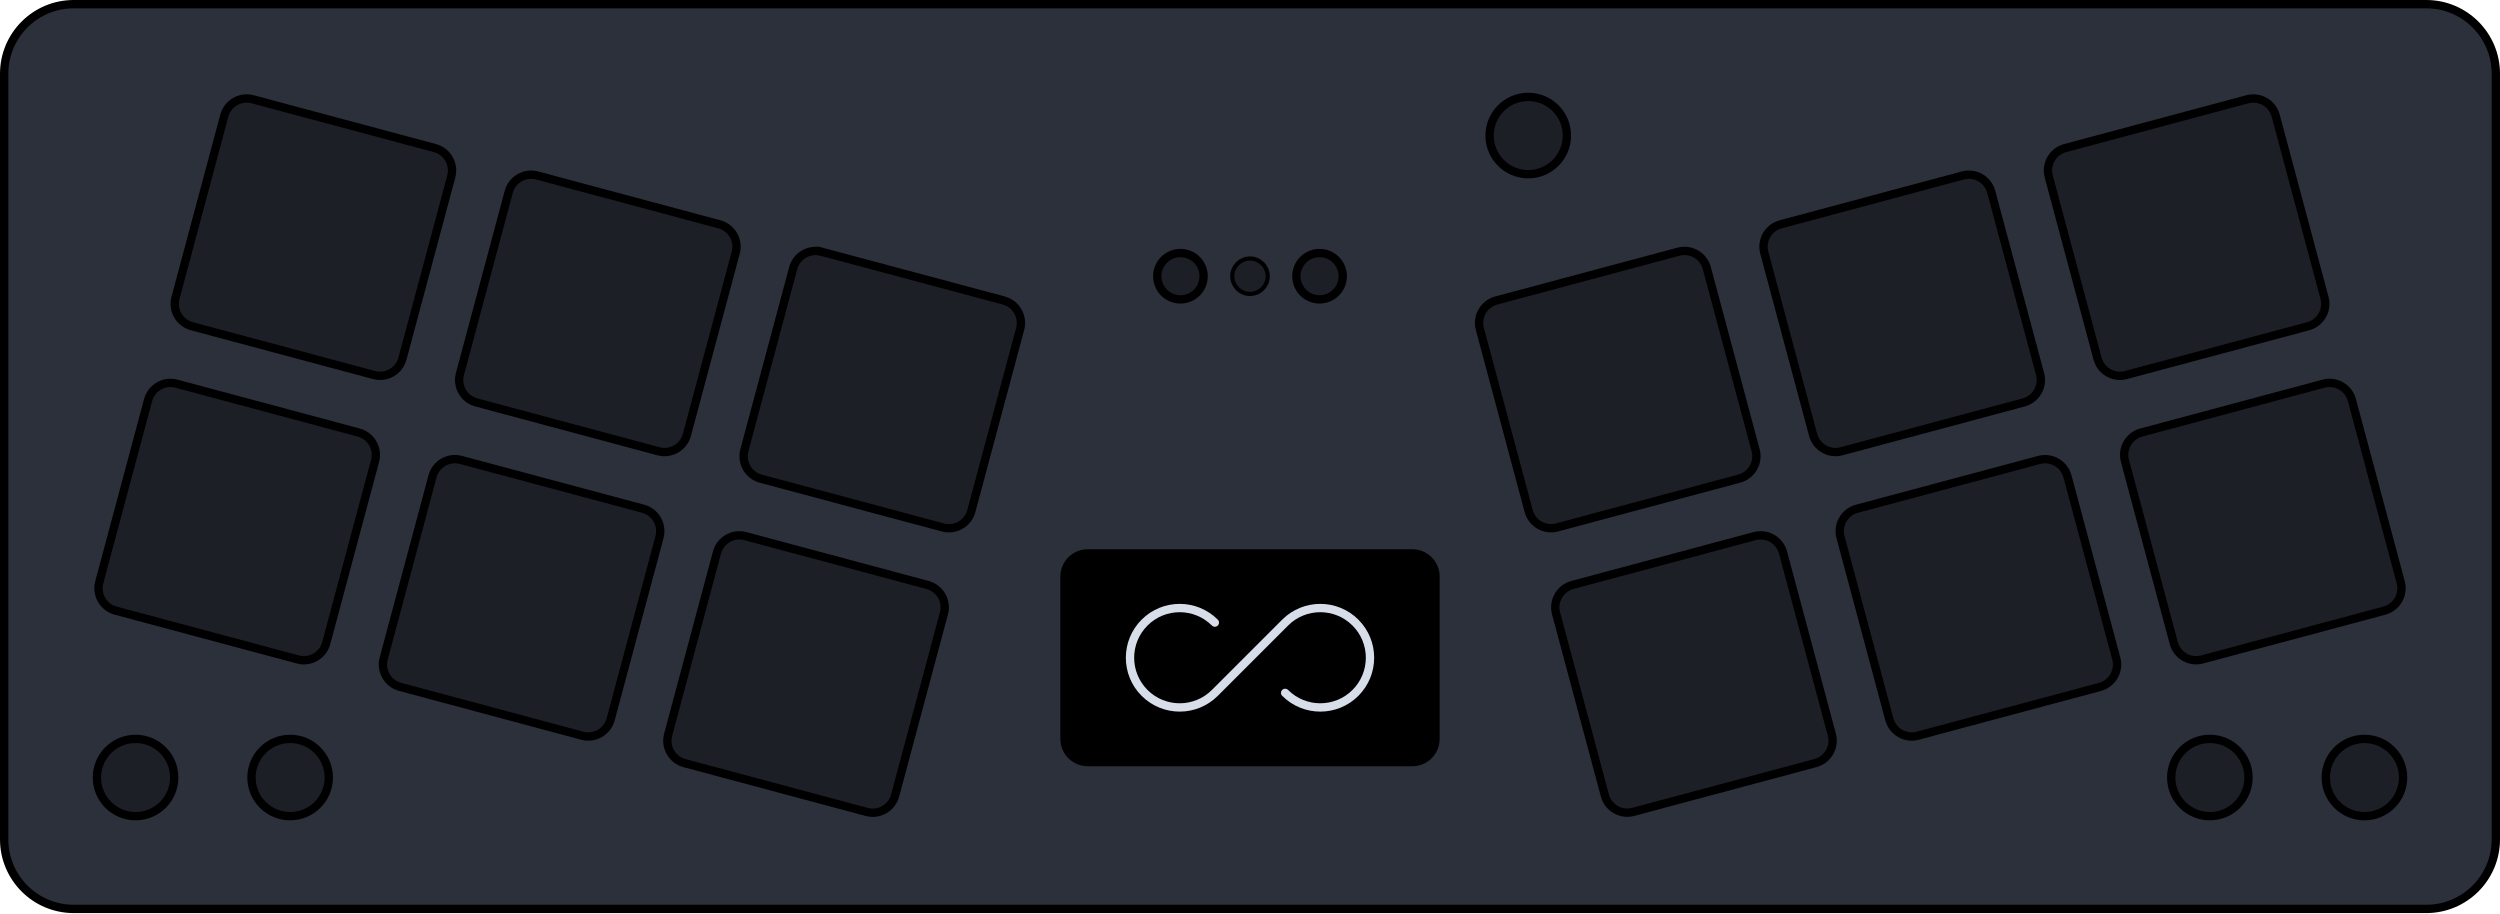
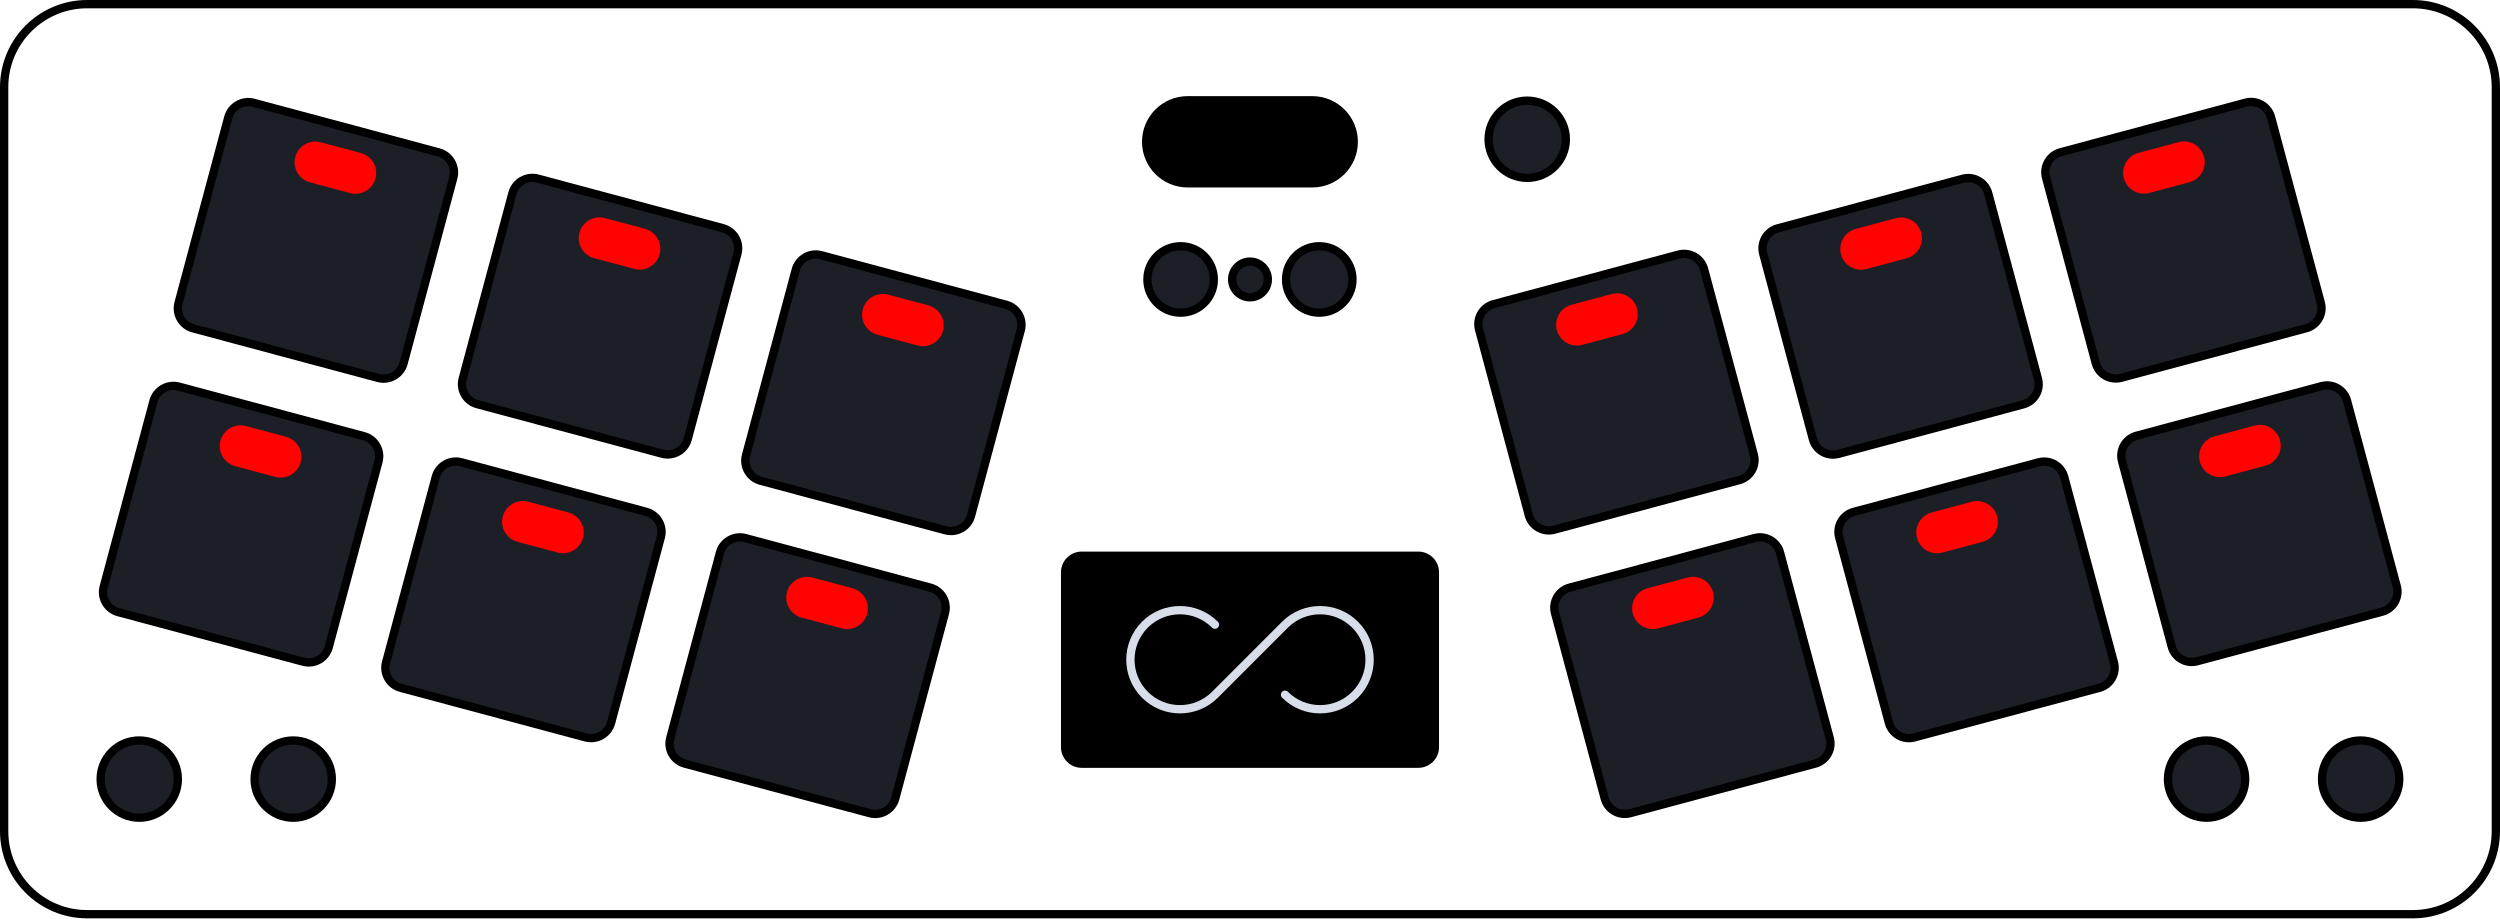
- <svg xmlns="http://www.w3.org/2000/svg" viewBox="0 0 600.145 219.193" width="600.145" height="219.193" version="1.1" id="svg178" xml:space="preserve">
+ <svg xmlns="http://www.w3.org/2000/svg" viewBox="0 0 602.145 221.193" width="602.145" height="221.193" version="1.1" id="svg178" xml:space="preserve">
  <defs id="defs4">
    <marker id="DistanceX" orient="auto" refX="0" refY="0" style="overflow:visible">
      <path d="M 3,-3 -3,3 M 0,-5 V 5" style="stroke:#000000;stroke-width:0.5" id="path1" />
    </marker>
    <pattern id="Hatch" patternUnits="userSpaceOnUse" width="8" height="8" x="0" y="0">
      <path d="M8 4 l-4,4" stroke="#000000" stroke-width="0.25" linecap="square" id="path2" />
      <path d="M6 2 l-4,4" stroke="#000000" stroke-width="0.25" linecap="square" id="path3" />
      <path d="M4 0 l-4,4" stroke="#000000" stroke-width="0.25" linecap="square" id="path4" />
    </pattern>
    <symbol id="*MODEL_SPACE" />
    <symbol id="*PAPER_SPACE" />
  </defs>
-   <path fill="none" stroke="#000000" d="M 1,17.699 V 201.494 a 16.699,16.699 0 0 0 16.699,16.699 H 582.446 A 16.699,16.699 0 0 0 599.145,201.494 V 17.699 A 16.699,16.699 0 0 0 582.446,1 H 17.699 A 16.699,16.699 0 0 0 1,17.699 Z" id="path18" style="display:inline;fill:#2b303b;fill-opacity:1;stroke-width:2;stroke-dasharray:none" />
-   <path fill="none" stroke="#000000" d="M 89.795,90.029 46.066,78.316 a 5.566,5.566 0 0 1 -3.936,-6.817 l 11.717,-43.73 a 5.566,5.566 0 0 1 6.817,-3.936 L 104.394,35.546 a 5.566,5.566 0 0 1 3.936,6.817 L 96.612,86.093 a 5.566,5.566 0 0 1 -6.817,3.936 z" id="pin27" style="fill:#1c1f26;fill-opacity:1;stroke-width:2;stroke-dasharray:none" />
-   <path fill="none" stroke="#000000" d="m 176.611,60.663 -11.717,43.73 a 5.566,5.566 0 0 1 -6.817,3.936 L 114.348,96.606 a 5.566,5.566 0 0 1 -3.936,-6.817 l 11.717,-43.73 a 5.566,5.566 0 0 1 6.817,-3.936 l 43.729,11.723 a 5.566,5.566 0 0 1 3.936,6.817 z" id="pin28" style="fill:#1c1f26;fill-opacity:1;stroke-width:2;stroke-dasharray:none" />
-   <path fill="none" stroke="#000000" d="m 576.88,186.652 a 9.277,9.277 0 0 0 -18.554,0 9.277,9.277 0 0 0 18.554,0 z" id="pin09" style="fill:#1c1f26;fill-opacity:1;stroke-width:2;stroke-dasharray:none" />
-   <path fill="none" stroke="#000000" d="m 546.298,27.772 11.717,43.73 a 5.566,5.566 0 0 1 -3.936,6.817 L 510.35,90.032 A 5.566,5.566 0 0 1 503.533,86.096 L 491.816,42.366 a 5.566,5.566 0 0 1 3.936,-6.817 l 43.729,-11.713 a 5.566,5.566 0 0 1 6.817,3.936 z" id="pin04" style="fill:#1c1f26;fill-opacity:1;stroke-width:2;stroke-dasharray:none" />
-   <path fill="none" stroke="#000000" d="m 564.594,96.047 11.717,43.73 a 5.566,5.566 0 0 1 -3.936,6.817 l -43.729,11.713 a 5.566,5.566 0 0 1 -6.817,-3.936 l -11.717,-43.725 a 5.566,5.566 0 0 1 3.936,-6.817 l 43.729,-11.723 a 5.566,5.566 0 0 1 6.817,3.936 z" id="pin07" style="fill:#1c1f26;fill-opacity:1;stroke-width:2;stroke-dasharray:none" />
-   <path fill="none" stroke="#000000" d="m 539.772,186.652 a 9.277,9.277 0 0 0 -18.554,0 9.277,9.277 0 0 0 18.554,0 z" id="pin08" style="fill:#1c1f26;fill-opacity:1;stroke-width:2;stroke-dasharray:none" />
-   <path fill="none" stroke="#000000" d="m 453.547,172.678 -11.717,-43.73 a 5.566,5.566 0 0 1 3.936,-6.817 l 43.729,-11.713 a 5.566,5.566 0 0 1 6.817,3.936 l 11.717,43.73 a 5.566,5.566 0 0 1 -3.936,6.817 l -43.729,11.713 a 5.566,5.566 0 0 1 -6.817,-3.936 z" id="pin06" style="fill:#1c1f26;fill-opacity:1;stroke-width:2;stroke-dasharray:none" />
-   <path fill="none" stroke="#000000" d="m 78.927,186.652 a 9.277,9.277 0 0 0 -18.554,0 9.277,9.277 0 0 0 18.554,0 z" id="pin13" style="fill:#1c1f26;fill-opacity:1;stroke-width:2;stroke-dasharray:none" />
-   <path fill="none" stroke="#000000" d="m 385.265,190.969 -11.717,-43.73 a 5.566,5.566 0 0 1 3.936,-6.817 l 43.729,-11.723 a 5.566,5.566 0 0 1 6.817,3.936 l 11.717,43.73 a 5.566,5.566 0 0 1 -3.936,6.817 l -43.729,11.713 a 5.566,5.566 0 0 1 -6.817,-3.936 z" id="pin05" style="fill:#1c1f26;fill-opacity:1;stroke-width:2;stroke-dasharray:none" />
-   <path fill="none" stroke="#000000" d="m 485.797,96.607 -43.729,11.723 a 5.566,5.566 0 0 1 -6.817,-3.936 L 423.534,60.664 a 5.566,5.566 0 0 1 3.936,-6.817 l 43.729,-11.723 a 5.566,5.566 0 0 1 6.817,3.936 l 11.717,43.73 a 5.566,5.566 0 0 1 -3.936,6.817 z" id="pin03" style="fill:#1c1f26;fill-opacity:1;stroke-width:2;stroke-dasharray:none" />
-   <path fill="none" stroke="#000000" d="m 255.543,177.375 a 5.566,5.566 0 0 0 5.566,5.566 h 77.927 a 5.566,5.566 0 0 0 5.566,-5.566 v -38.958 a 5.566,5.566 0 0 0 -5.566,-5.566 h -77.927 a 5.566,5.566 0 0 0 -5.566,5.566 z" id="path15" style="fill:#000000;fill-opacity:1;stroke-width:2;stroke-dasharray:none" />
-   <path fill="none" stroke="#000000" d="m 160.398,176.37 11.717,-43.73 a 5.566,5.566 0 0 1 6.817,-3.936 l 43.729,11.723 a 5.566,5.566 0 0 1 3.936,6.817 l -11.717,43.73 a 5.566,5.566 0 0 1 -6.817,3.936 L 164.333,183.197 a 5.566,5.566 0 0 1 -3.936,-6.817 z" id="pin26" style="fill:#1c1f26;fill-opacity:1;stroke-width:2;stroke-dasharray:none" />
-   <path fill="none" stroke="#000000" d="m 197.228,60.427 43.729,11.713 a 5.566,5.566 0 0 1 3.936,6.817 l -11.717,43.73 a 5.566,5.566 0 0 1 -6.817,3.936 l -43.729,-11.713 a 5.566,5.566 0 0 1 -3.936,-6.817 l 11.717,-43.72 a 5.566,5.566 0 0 1 6.817,-3.936 z" id="pin29" style="fill:#1c1f26;fill-opacity:1;stroke-width:2;stroke-dasharray:none" />
-   <path fill="none" stroke="#000000" d="m 158.315,128.948 -11.717,43.73 a 5.566,5.566 0 0 1 -6.817,3.936 L 96.051,164.892 a 5.566,5.566 0 0 1 -3.936,-6.817 l 11.717,-43.73 a 5.566,5.566 0 0 1 6.817,-3.936 l 43.729,11.713 a 5.566,5.566 0 0 1 3.936,6.817 z" id="pin15" style="fill:#1c1f26;fill-opacity:1;stroke-width:2;stroke-dasharray:none" />
-   <path fill="none" stroke="#000000" d="m 366.969,122.684 -11.717,-43.73 a 5.566,5.566 0 0 1 3.936,-6.817 L 402.916,60.424 a 5.566,5.566 0 0 1 6.817,3.936 l 11.717,43.72 a 5.566,5.566 0 0 1 -3.936,6.817 l -43.729,11.713 a 5.566,5.566 0 0 1 -6.817,-3.936 z" id="pin02" style="fill:#1c1f26;fill-opacity:1;stroke-width:2;stroke-dasharray:none" />
-   <path fill="none" stroke="#000000" d="m 41.819,186.652 a 9.277,9.277 0 0 0 -18.554,0 9.277,9.277 0 0 0 18.554,0 z" id="pin12" style="fill:#1c1f26;fill-opacity:1;stroke-width:2;stroke-dasharray:none" />
-   <path fill="none" stroke="#000000" d="m 288.94,66.308 a 5.566,5.566 0 0 0 -11.132,0 5.566,5.566 0 0 0 11.132,0 z" id="path22" style="fill:#1c1f26;fill-opacity:1;stroke-width:2;stroke-dasharray:none" />
-   <path fill="none" stroke="#000000" d="m 71.499,158.313 a 5.566,5.566 0 0 0 6.817,-3.936 l 11.717,-43.73 A 5.566,5.566 0 0 0 86.097,103.83 L 42.368,92.108 a 5.566,5.566 0 0 0 -6.817,3.936 l -11.717,43.73 a 5.566,5.566 0 0 0 3.936,6.817 l 43.729,11.713 z" id="pin14" style="fill:#1c1f26;fill-opacity:1;stroke-width:2;stroke-dasharray:none" />
-   <path fill="none" stroke="#000000" d="m 322.337,66.308 a 5.566,5.566 0 0 0 -11.132,0 5.566,5.566 0 0 0 11.132,0 z" id="path24" style="fill:#1c1f26;fill-opacity:1;stroke-width:2;stroke-dasharray:none" />
-   <path fill="none" stroke="#000000" d="m 376.144,32.54 a 9.277,9.277 0 0 0 -18.554,0 9.277,9.277 0 0 0 18.554,0 z" id="pin01" style="fill:#1c1f26;fill-opacity:1;stroke-width:2;stroke-dasharray:none" />
-   <ellipse style="fill:#1c1f26;fill-opacity:1;stroke:#000000;stroke-width:2;stroke-linecap:round;stroke-dasharray:none;stroke-opacity:1;paint-order:markers stroke fill" id="board-led" cx="300.072" cy="66.308" rx="3.752" ry="3.752" />
-   <path fill="none" stroke="#000000" d="m 308.51,166.334 a 11.932,11.932 0 1 0 0,-16.875 l -16.875,16.875 a 11.932,11.932 0 1 1 0,-16.875" id="path7" style="stroke:#d8dee9;stroke-width:2;stroke-linecap:round;stroke-dasharray:none;stroke-opacity:1" />
-   <rect style="fill:#1c1f26;stroke:#000000;stroke-width:2.287;stroke-linecap:round" id="rect1" width="56.119" height="56.253" x="272.39" y="392.491" rx="5.189" ry="4.567" transform="rotate(-15)" />
+   <rect style="fill:none;fill-opacity:1;stroke:#000000;stroke-width:2;stroke-linecap:round;stroke-opacity:1" id="rect2" width="600.145" height="219.193" x="1" y="1" rx="20" ry="20" />
+   <g id="layer5">
+     <rect style="display:inline;fill:#000000;fill-opacity:1;stroke:none;stroke-width:2;stroke-linecap:round;stroke-dasharray:none;stroke-opacity:1" id="oled" width="91.059" height="52.091" x="255.543" y="132.851" rx="5" ry="5" />
+     <path fill="none" stroke="#000000" d="m 309.51,167.334 a 11.932,11.932 0 1 0 0,-16.875 l -16.875,16.875 a 11.932,11.932 0 1 1 0,-16.875" id="logo" style="stroke:#d8dee9;stroke-width:2;stroke-linecap:round;stroke-dasharray:none;stroke-opacity:1" />
+   </g>
+   <g id="layer4">
+     <rect style="fill:#1c1f26;fill-opacity:1;stroke:#000000;stroke-width:2;stroke-linecap:round;stroke-opacity:1;stroke-dasharray:none" id="pin27" width="56.119" height="56.253" x="-116.544" y="8.102" rx="5" ry="5" transform="matrix(-0.9659258,-0.258819,-0.258819,0.9659258,0,0)" />
+     <rect style="fill:#1c1f26;fill-opacity:1;stroke:#000000;stroke-width:2;stroke-linecap:round;stroke-opacity:1;stroke-dasharray:none" id="pin28" width="56.119" height="56.253" x="-187.376" y="8.024" rx="5" ry="5" transform="matrix(-0.9659258,-0.258819,-0.258819,0.9659258,0,0)" />
+     <rect style="fill:#1c1f26;fill-opacity:1;stroke:#000000;stroke-width:2;stroke-linecap:round;stroke-opacity:1;stroke-dasharray:none" id="pin05" width="56.119" height="56.253" x="323.561" y="234.559" rx="5" ry="5" transform="rotate(-15)" />
+     <rect style="fill:#1c1f26;fill-opacity:1;stroke:#000000;stroke-width:2;stroke-linecap:round;stroke-opacity:1;stroke-dasharray:none" id="pin26" width="56.119" height="56.253" x="-258.066" y="78.717" rx="5" ry="5" transform="matrix(-0.9659258,-0.258819,-0.258819,0.9659258,0,0)" />
+     <rect style="fill:#1c1f26;fill-opacity:1;stroke:#000000;stroke-width:2;stroke-linecap:round;stroke-opacity:1;stroke-dasharray:none" id="pin15" width="56.119" height="56.253" x="-187.233" y="78.792" rx="5" ry="5" transform="matrix(-0.9659258,-0.258819,-0.258819,0.9659258,0,0)" />
+     <rect style="fill:#1c1f26;fill-opacity:1;stroke:#000000;stroke-width:2;stroke-linecap:round;stroke-opacity:1;stroke-dasharray:none" id="pin14" width="56.119" height="56.253" x="-116.828" y="78.792" rx="5" ry="5" transform="matrix(-0.9659258,-0.258819,-0.258819,0.9659258,0,0)" />
+     <rect style="fill:#1c1f26;fill-opacity:1;stroke:#000000;stroke-width:2;stroke-linecap:round;stroke-opacity:1;stroke-dasharray:none" id="pin02" width="56.119" height="56.253" x="323.561" y="163.87" rx="5" ry="5" transform="rotate(-15)" />
+     <rect style="fill:#1c1f26;fill-opacity:1;stroke:#000000;stroke-width:2;stroke-linecap:round;stroke-opacity:1;stroke-dasharray:none" id="pin03" width="56.119" height="56.253" x="394.395" y="163.944" rx="5" ry="5" transform="rotate(-15)" />
+     <rect style="fill:#1c1f26;fill-opacity:1;stroke:#000000;stroke-width:2;stroke-linecap:round;stroke-opacity:1;stroke-dasharray:none" id="pin04" width="56.119" height="56.253" x="464.941" y="163.875" rx="5" ry="5" transform="rotate(-15)" />
+     <rect style="fill:#1c1f26;fill-opacity:1;stroke:#000000;stroke-width:2;stroke-linecap:round;stroke-opacity:1;stroke-dasharray:none" id="pin07" width="56.119" height="56.253" x="464.943" y="234.559" rx="5" ry="5" transform="rotate(-15)" />
+     <rect style="fill:#1c1f26;fill-opacity:1;stroke:#000000;stroke-width:2;stroke-linecap:round;stroke-opacity:1;stroke-dasharray:none" id="pin06" width="56.119" height="56.253" x="394.391" y="234.646" rx="5" ry="5" transform="rotate(-15)" />
+     <rect style="fill:#1c1f26;fill-opacity:1;stroke:#000000;stroke-width:2;stroke-linecap:round;stroke-opacity:1;stroke-dasharray:none" id="pin29" width="56.119" height="56.253" x="-258.067" y="8.179" rx="5" ry="5" transform="matrix(-0.9659258,-0.258819,-0.258819,0.9659258,0,0)" />
+     <ellipse style="display:inline;fill:#1c1f26;fill-opacity:1;stroke:#000000;stroke-width:2;stroke-linecap:round;stroke-opacity:1;stroke-dasharray:none" id="pin12" cx="33.542" cy="187.652" rx="9.302" ry="9.302" />
+     <ellipse style="display:inline;fill:#1c1f26;fill-opacity:1;stroke:#000000;stroke-width:2;stroke-linecap:round;stroke-opacity:1;stroke-dasharray:none" id="pin13" cx="70.625" cy="187.652" rx="9.302" ry="9.302" />
+     <ellipse style="display:inline;fill:#1c1f26;fill-opacity:1;stroke:#000000;stroke-width:2;stroke-linecap:round;stroke-opacity:1;stroke-dasharray:none" id="pin08" cx="531.47" cy="187.652" rx="9.302" ry="9.302" />
+     <ellipse style="display:inline;fill:#1c1f26;fill-opacity:1;stroke:#000000;stroke-width:2;stroke-linecap:round;stroke-opacity:1;stroke-dasharray:none" id="pin09" cx="568.578" cy="187.652" rx="9.302" ry="9.302" />
+     <ellipse style="display:inline;fill:#1c1f26;fill-opacity:1;stroke:#000000;stroke-width:2;stroke-linecap:round;stroke-opacity:1;stroke-dasharray:none" id="pin01" cx="367.842" cy="33.54" rx="9.302" ry="9.302" />
+     <circle style="display:inline;fill:#1c1f26;fill-opacity:1;stroke:#000000;stroke-width:2;stroke-linecap:round;stroke-dasharray:none;stroke-opacity:1" id="pin08-2" cx="284.361" cy="67.308" r="8" />
+     <circle style="display:inline;fill:#1c1f26;fill-opacity:1;stroke:#000000;stroke-width:2;stroke-linecap:round;stroke-dasharray:none;stroke-opacity:1" id="pin08-2-9" cx="317.758" cy="67.308" r="8" />
+   </g>
+   <g id="layer1" transform="matrix(-1,0,0,1,666.9769,0)" style="display:none">
+     <rect style="fill:#1c1f26;fill-opacity:1;stroke:#fe0000;stroke-width:2;stroke-linecap:round;stroke-dasharray:none;stroke-opacity:1" id="pin02-1" width="56.119" height="56.253" x="-430.813" y="186.471" rx="5" ry="5" transform="matrix(-0.9659258,-0.258819,-0.258819,0.9659258,0,0)" />
+     <rect style="fill:#ff0202;fill-opacity:1;stroke:none;stroke-width:2;stroke-linecap:round;stroke-dasharray:none;stroke-opacity:1" id="rect5" width="5" height="5" x="-405.254" y="186.471" transform="matrix(-0.9659258,-0.258819,-0.258819,0.9659258,0,0)" />
+     <rect style="fill:#ff0202;fill-opacity:1;stroke:none;stroke-width:2;stroke-linecap:round;stroke-dasharray:none;stroke-opacity:1" id="rect6" width="20" height="10" x="-412.754" y="191.471" rx="5" ry="5" transform="matrix(-0.9659258,-0.258819,-0.258819,0.9659258,0,0)" />
+   </g>
+   <g id="layer2" style="display:none">
+     <rect style="fill:#ff0202;fill-opacity:1;stroke:none;stroke-width:2;stroke-linecap:round;stroke-dasharray:none;stroke-opacity:1" id="rect5-9" width="5" height="5" x="349.121" y="163.87" transform="rotate(-15)" />
+     <rect style="fill:#ff0202;fill-opacity:1;stroke:none;stroke-width:2;stroke-linecap:round;stroke-dasharray:none;stroke-opacity:1" id="rect5-9-1" width="5" height="5" x="419.954" y="163.944" transform="rotate(-15)" />
+     <rect style="fill:#ff0202;fill-opacity:1;stroke:none;stroke-width:2;stroke-linecap:round;stroke-dasharray:none;stroke-opacity:1" id="rect5-9-4" width="5" height="5" x="490.501" y="163.875" transform="rotate(-15)" />
+     <rect style="fill:#ff0202;fill-opacity:1;stroke:none;stroke-width:2;stroke-linecap:round;stroke-dasharray:none;stroke-opacity:1" id="rect5-9-8" width="5" height="5" x="490.502" y="234.559" transform="rotate(-15)" />
+     <rect style="fill:#ff0202;fill-opacity:1;stroke:none;stroke-width:2;stroke-linecap:round;stroke-dasharray:none;stroke-opacity:1" id="rect5-9-5" width="5" height="5" x="419.951" y="234.646" transform="rotate(-15)" />
+     <rect style="fill:#ff0202;fill-opacity:1;stroke:none;stroke-width:2;stroke-linecap:round;stroke-dasharray:none;stroke-opacity:1" id="rect5-9-3" width="5" height="5" x="349.121" y="234.559" transform="rotate(-15)" />
+     <rect style="fill:#ff0202;fill-opacity:1;stroke:none;stroke-width:2;stroke-linecap:round;stroke-dasharray:none;stroke-opacity:1" id="rect5-1" width="5" height="5" x="-232.508" y="8.179" transform="matrix(-0.9659258,-0.258819,-0.258819,0.9659258,0,0)" />
+     <rect style="fill:#ff0202;fill-opacity:1;stroke:none;stroke-width:2;stroke-linecap:round;stroke-dasharray:none;stroke-opacity:1" id="rect5-6" width="5" height="5" x="-161.816" y="8.024" transform="matrix(-0.9659258,-0.258819,-0.258819,0.9659258,0,0)" />
+     <rect style="fill:#ff0202;fill-opacity:1;stroke:none;stroke-width:2;stroke-linecap:round;stroke-dasharray:none;stroke-opacity:1" id="rect5-2" width="5" height="5" x="-90.984" y="8.102" transform="matrix(-0.9659258,-0.258819,-0.258819,0.9659258,0,0)" />
+     <rect style="fill:#ff0202;fill-opacity:1;stroke:none;stroke-width:2;stroke-linecap:round;stroke-dasharray:none;stroke-opacity:1" id="rect5-61" width="5" height="5" x="-91.268" y="78.792" transform="matrix(-0.9659258,-0.258819,-0.258819,0.9659258,0,0)" />
+     <rect style="fill:#ff0202;fill-opacity:1;stroke:none;stroke-width:2;stroke-linecap:round;stroke-dasharray:none;stroke-opacity:1" id="rect5-5" width="5" height="5" x="-161.674" y="78.792" transform="matrix(-0.9659258,-0.258819,-0.258819,0.9659258,0,0)" />
+     <rect style="fill:#ff0202;fill-opacity:1;stroke:none;stroke-width:2;stroke-linecap:round;stroke-dasharray:none;stroke-opacity:1" id="rect5-7" width="5" height="5" x="-232.507" y="78.717" transform="matrix(-0.9659258,-0.258819,-0.258819,0.9659258,0,0)" />
+   </g>
+   <g id="layer3" style="display:inline">
+     <rect style="fill:#ff0202;fill-opacity:1;stroke:none;stroke-width:2;stroke-linecap:round;stroke-dasharray:none;stroke-opacity:1" id="led-11" width="20" height="10" x="-240.008" y="13.179" rx="5" ry="5" transform="matrix(-0.9659258,-0.258819,-0.258819,0.9659258,0,0)" />
+     <rect style="fill:#ff0202;fill-opacity:1;stroke:none;stroke-width:2;stroke-linecap:round;stroke-dasharray:none;stroke-opacity:1" id="led-10" width="20" height="10" x="-169.316" y="13.024" rx="5" ry="5" transform="matrix(-0.9659258,-0.258819,-0.258819,0.9659258,0,0)" />
+     <rect style="fill:#ff0202;fill-opacity:1;stroke:none;stroke-width:2;stroke-linecap:round;stroke-dasharray:none;stroke-opacity:1" id="led-9" width="20" height="10" x="-98.484" y="13.102" rx="5" ry="5" transform="matrix(-0.9659258,-0.258819,-0.258819,0.9659258,0,0)" />
+     <rect style="fill:#ff0202;fill-opacity:1;stroke:none;stroke-width:2;stroke-linecap:round;stroke-dasharray:none;stroke-opacity:1" id="led-8" width="20" height="10" x="-98.768" y="83.792" rx="5" ry="5" transform="matrix(-0.9659258,-0.258819,-0.258819,0.9659258,0,0)" />
+     <rect style="fill:#ff0202;fill-opacity:1;stroke:none;stroke-width:2;stroke-linecap:round;stroke-dasharray:none;stroke-opacity:1" id="led-7" width="20" height="10" x="-169.174" y="83.792" rx="5" ry="5" transform="matrix(-0.9659258,-0.258819,-0.258819,0.9659258,0,0)" />
+     <rect style="fill:#ff0202;fill-opacity:1;stroke:none;stroke-width:2;stroke-linecap:round;stroke-dasharray:none;stroke-opacity:1" id="led-6" width="20" height="10" x="-240.007" y="83.717" rx="5" ry="5" transform="matrix(-0.9659258,-0.258819,-0.258819,0.9659258,0,0)" />
+     <rect style="fill:#ff0202;fill-opacity:1;stroke:none;stroke-width:2;stroke-linecap:round;stroke-dasharray:none;stroke-opacity:1" id="led-0" width="20" height="10" x="341.621" y="168.87" rx="5" ry="5" transform="rotate(-15)" />
+     <rect style="fill:#ff0202;fill-opacity:1;stroke:none;stroke-width:2;stroke-linecap:round;stroke-dasharray:none;stroke-opacity:1" id="led-1" width="20" height="10" x="412.454" y="168.944" rx="5" ry="5" transform="rotate(-15)" />
+     <rect style="fill:#ff0202;fill-opacity:1;stroke:none;stroke-width:2;stroke-linecap:round;stroke-dasharray:none;stroke-opacity:1" id="led-2" width="20" height="10" x="483.001" y="168.875" rx="5" ry="5" transform="rotate(-15)" />
+     <rect style="fill:#ff0202;fill-opacity:1;stroke:none;stroke-width:2;stroke-linecap:round;stroke-dasharray:none;stroke-opacity:1" id="led-5" width="20" height="10" x="341.621" y="239.559" rx="5" ry="5" transform="rotate(-15)" />
+     <rect style="fill:#ff0202;fill-opacity:1;stroke:none;stroke-width:2;stroke-linecap:round;stroke-dasharray:none;stroke-opacity:1" id="led-4" width="20" height="10" x="412.451" y="239.646" rx="5" ry="5" transform="rotate(-15)" />
+     <rect style="fill:#ff0202;fill-opacity:1;stroke:none;stroke-width:2;stroke-linecap:round;stroke-dasharray:none;stroke-opacity:1" id="led-3" width="20" height="10" x="483.002" y="239.559" rx="5" ry="5" transform="rotate(-15)" />
+     <ellipse style="display:inline;fill:#1c1f26;fill-opacity:1;stroke:#000000;stroke-width:2;stroke-linecap:round;stroke-opacity:1;stroke-dasharray:none" id="board-led" cx="301.072" cy="67.308" rx="4.301" ry="4.301" />
+   </g>
+   <rect style="display:inline;fill:#000000;fill-opacity:1;stroke:#000000;stroke-width:2;stroke-linecap:round;stroke-opacity:1" id="test-btn" width="50" height="20" x="276.06" y="24.154" rx="10" ry="10" />
+   <g id="layer6" style="display:none">
+     <path style="fill:#ff0202;fill-opacity:1;stroke:#000000;stroke-width:2;stroke-linecap:round;stroke-dasharray:none;stroke-opacity:1" d="M 362.228,101.711 416.435,87.186" id="pin02-label" />
+     <path style="fill:#ff0202;fill-opacity:1;stroke:#000000;stroke-width:2;stroke-linecap:round;stroke-dasharray:none;stroke-opacity:1" d="M 430.668,83.449 484.875,68.925" id="pin03-label" />
+     <path style="fill:#ff0202;fill-opacity:1;stroke:#000000;stroke-width:2;stroke-linecap:round;stroke-dasharray:none;stroke-opacity:1" d="M 498.792,65.123 552.999,50.599" id="pin04-label" />
+     <path style="fill:#ff0202;fill-opacity:1;stroke:#000000;stroke-width:2;stroke-linecap:round;stroke-dasharray:none;stroke-opacity:1" d="M 380.524,169.991 434.731,155.466" id="pin05-label" />
+     <path style="fill:#ff0202;fill-opacity:1;stroke:#000000;stroke-width:2;stroke-linecap:round;stroke-dasharray:none;stroke-opacity:1" d="m 448.963,151.743 54.207,-14.525" id="pin06-label" />
+     <path style="fill:#ff0202;fill-opacity:1;stroke:#000000;stroke-width:2;stroke-linecap:round;stroke-dasharray:none;stroke-opacity:1" d="m 517.089,133.399 54.207,-14.525" id="pin07-label" />
+     <path style="fill:#ff0202;fill-opacity:1;stroke:#000000;stroke-width:2;stroke-linecap:round;stroke-dasharray:none;stroke-opacity:1" d="m 221.62,169.996 -54.207,-14.525" id="pin26-label" />
+     <path style="fill:#ff0202;fill-opacity:1;stroke:#000000;stroke-width:2;stroke-linecap:round;stroke-dasharray:none;stroke-opacity:1" d="M 153.181,151.735 98.974,137.21" id="pin15-label" />
+     <path style="fill:#ff0202;fill-opacity:1;stroke:#000000;stroke-width:2;stroke-linecap:round;stroke-dasharray:none;stroke-opacity:1" d="M 85.175,133.513 30.968,118.988" id="pin14-label" />
+     <path style="fill:#ff0202;fill-opacity:1;stroke:#000000;stroke-width:2;stroke-linecap:round;stroke-dasharray:none;stroke-opacity:1" d="M 103.196,65.158 48.989,50.634" id="pin27-label" />
+     <path style="fill:#ff0202;fill-opacity:1;stroke:#000000;stroke-width:2;stroke-linecap:round;stroke-dasharray:none;stroke-opacity:1" d="M 117.428,68.89 171.634,83.415" id="pin28-label" />
+     <path style="fill:#ff0202;fill-opacity:1;stroke:#000000;stroke-width:2;stroke-linecap:round;stroke-dasharray:none;stroke-opacity:1" d="m 185.671,87.336 54.207,14.525" id="pin29-label" />
+   </g>
</svg>
